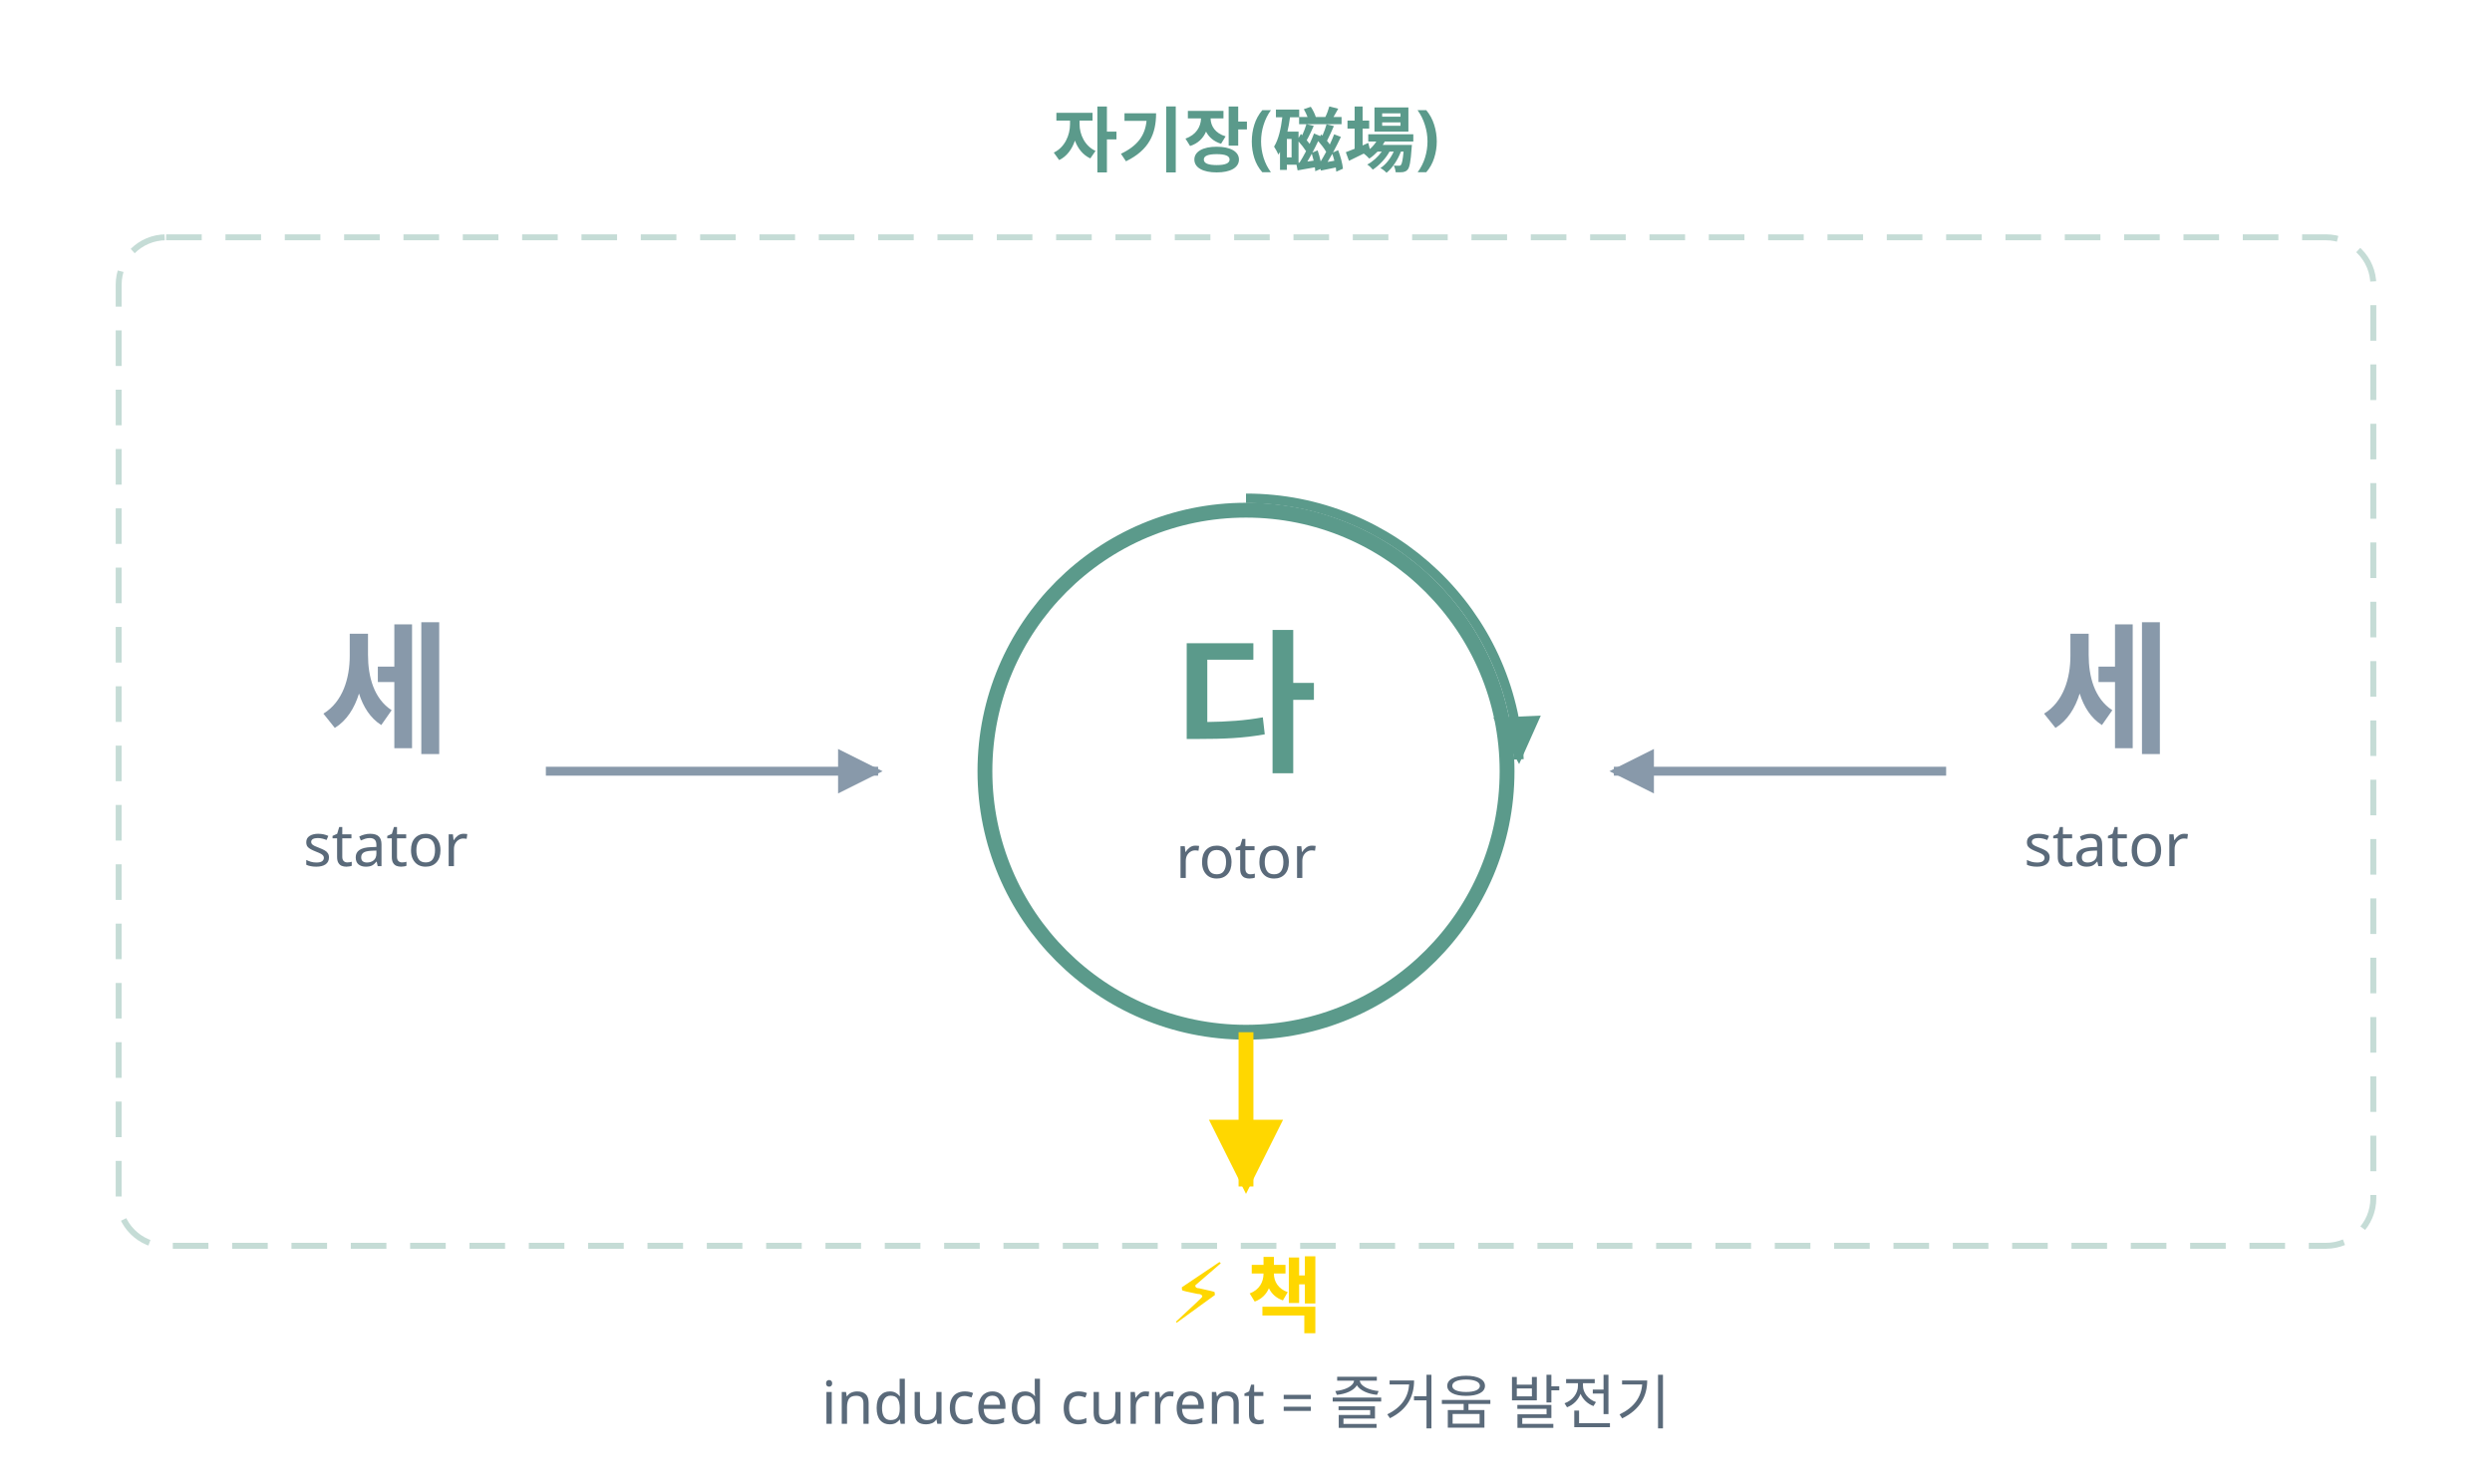
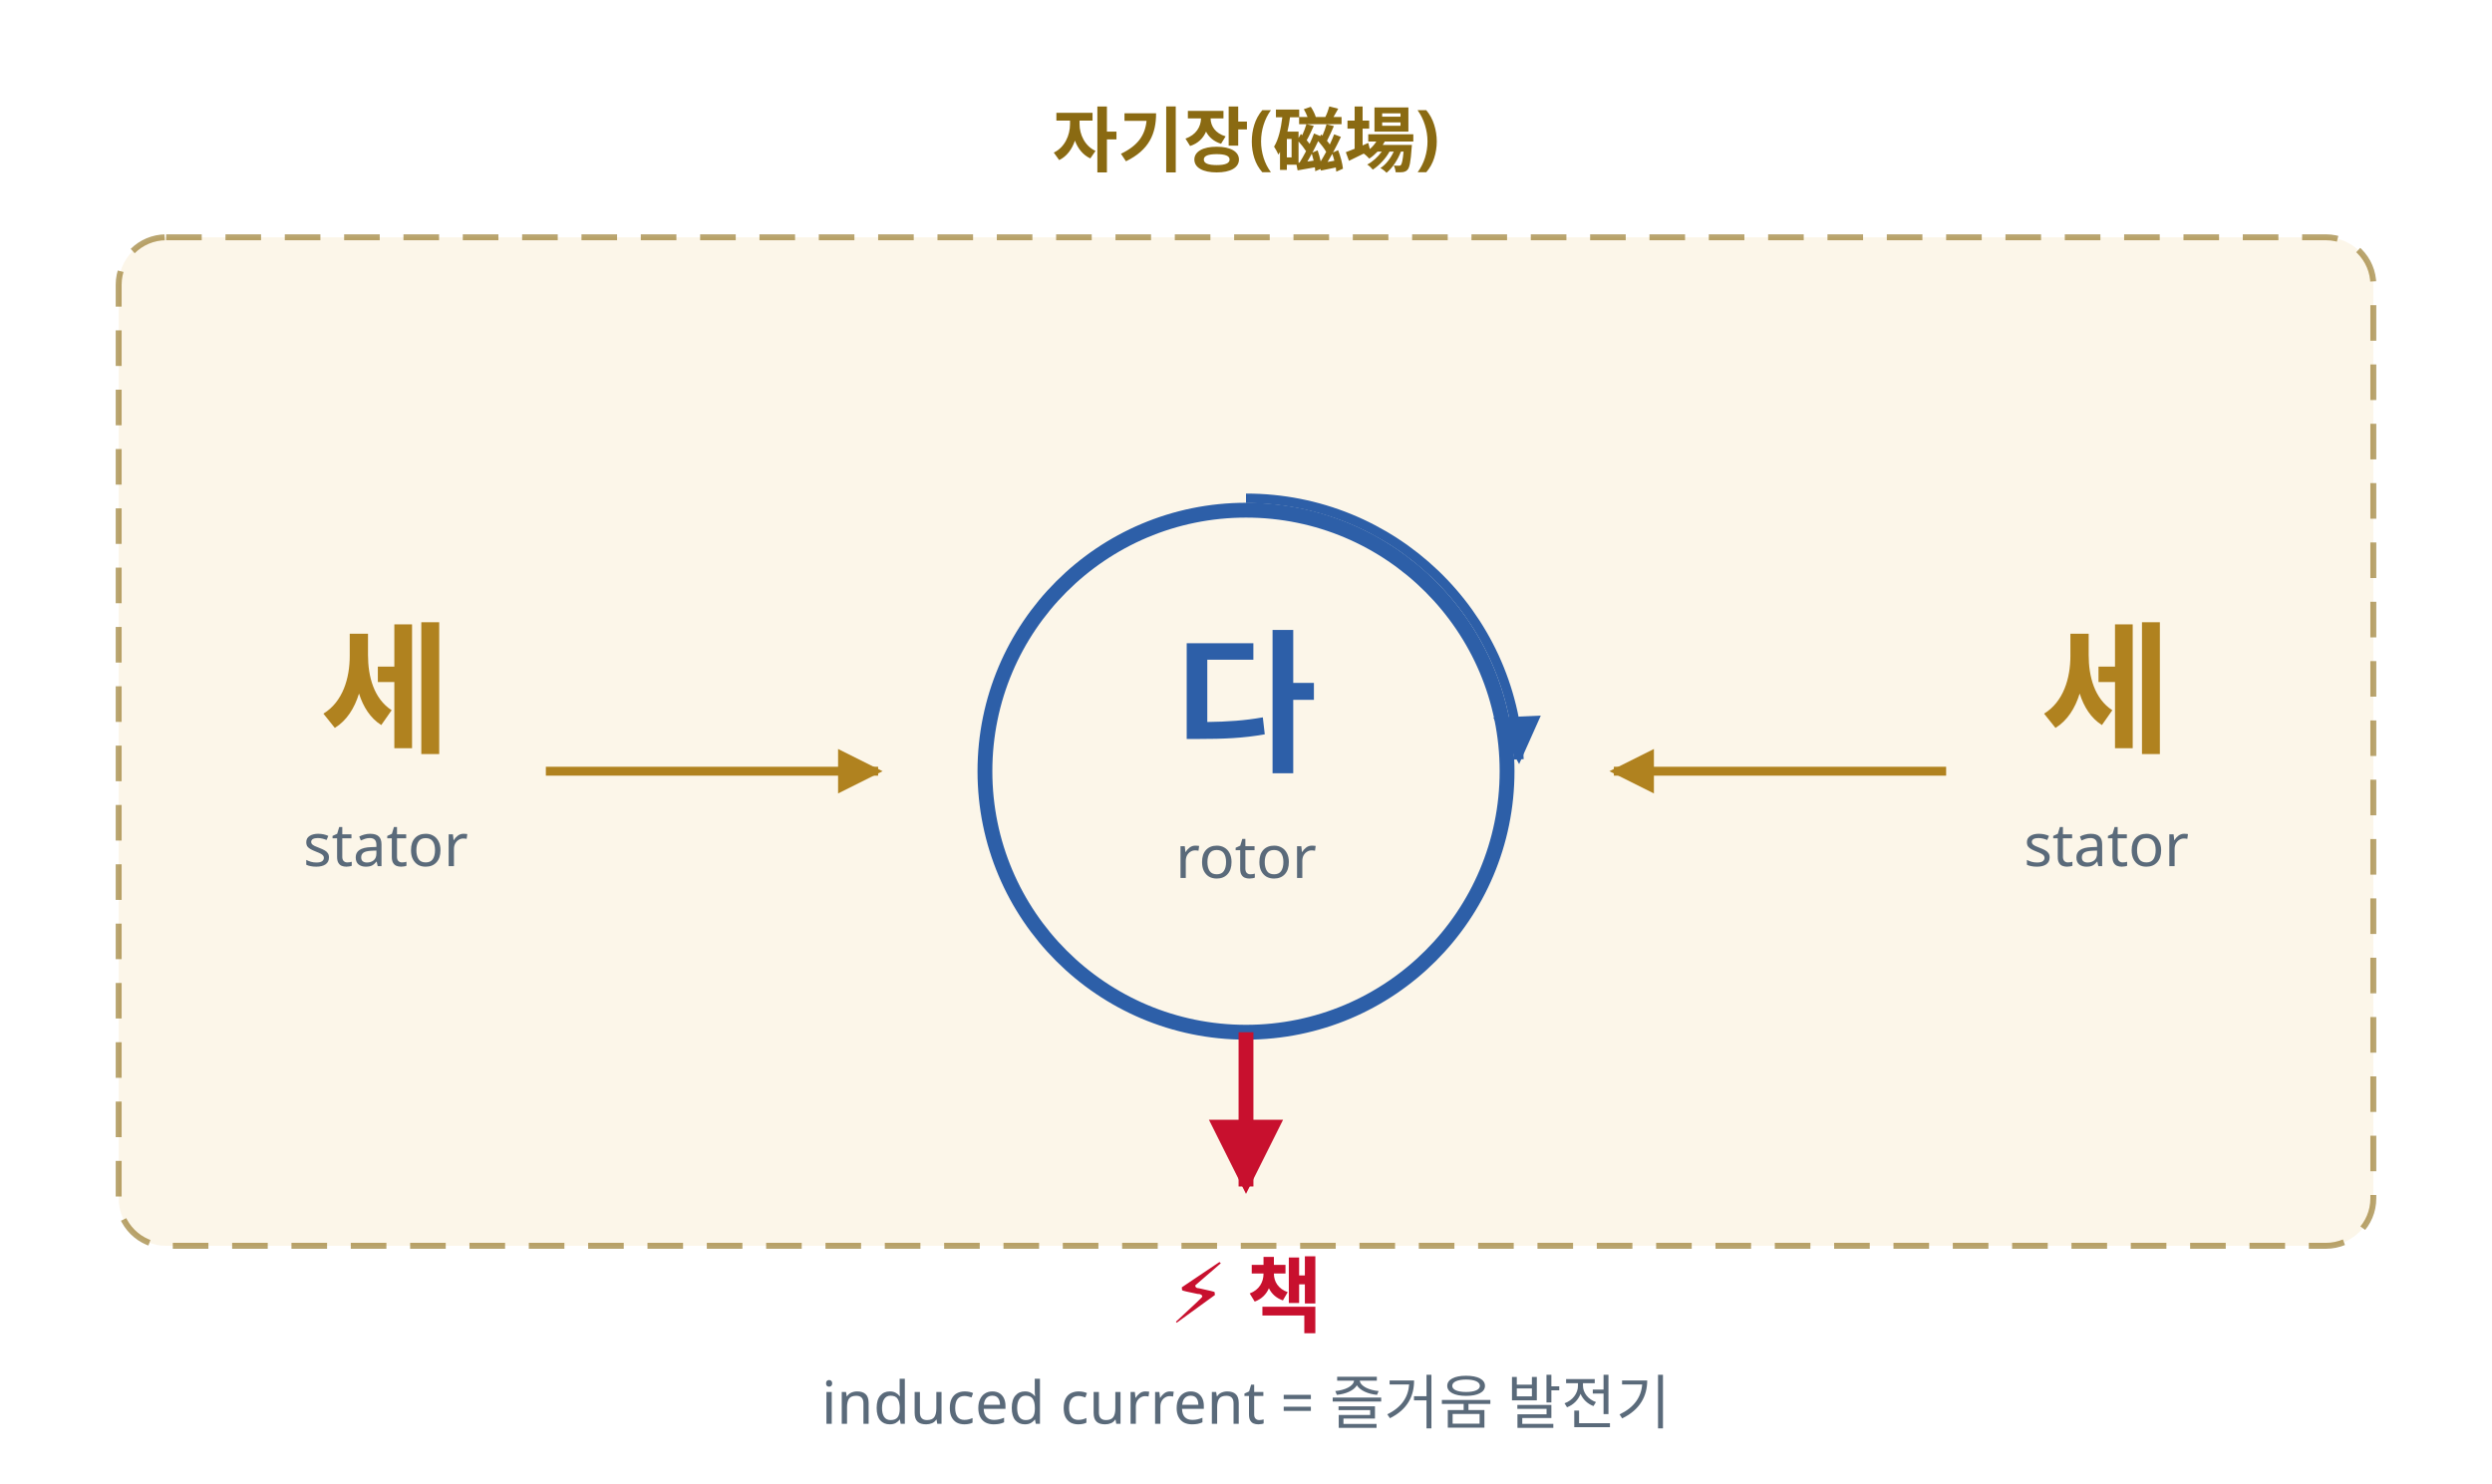
<svg xmlns="http://www.w3.org/2000/svg" viewBox="0 0 420 250" style="width:100%;max-width:500px;display:block;margin:28px auto">
  <defs>
    <marker id="aS" viewBox="0 0 10 10" refX="9" refY="5" markerWidth="5" markerHeight="5" orient="auto">
-       <path d="M0 0L10 5L0 10z" fill="#8899aa" />
+       <path d="M0 0L10 5L0 10z" fill="#B0821F" />
    </marker>
    <marker id="aR" viewBox="0 0 10 10" refX="9" refY="5" markerWidth="5" markerHeight="5" orient="auto">
-       <path d="M0 0L10 5L0 10z" fill="#5B9A8B" />
+       <path d="M0 0L10 5L0 10z" fill="#2D5FA8" />
    </marker>
    <marker id="aO" viewBox="0 0 10 10" refX="9" refY="5" markerWidth="5" markerHeight="5" orient="auto">
-       <path d="M0 0L10 5L0 10z" fill="#FFD700" />
+       <path d="M0 0L10 5L0 10z" fill="#C8102E" />
    </marker>
  </defs>
-   <rect x="20" y="40" width="380" height="170" fill="none" stroke="#5B9A8B" stroke-opacity="0.35" stroke-dasharray="6,4" rx="8" />
-   <text x="210" y="28" text-anchor="middle" fill="#5B9A8B" font-size="12" font-weight="700" font-family="Noto Sans KR,sans-serif">자기장(磁場)</text>
-   <text x="65" y="125" text-anchor="middle" fill="#8899aa" font-size="24" font-weight="700" font-family="Noto Sans KR,sans-serif">세</text>
+   <rect x="20" y="40" width="380" height="170" fill="#E0A526" fill-opacity="0.10" stroke="#8A6A12" stroke-opacity="0.6" stroke-dasharray="6,4" rx="8" />
+   <text x="210" y="28" text-anchor="middle" fill="#8A6A12" font-size="12" font-weight="700" font-family="Noto Sans KR,sans-serif">자기장(磁場)</text>
+   <text x="65" y="125" text-anchor="middle" fill="#B0821F" font-size="24" font-weight="700" font-family="Noto Sans KR,sans-serif">세</text>
  <text x="65" y="146" text-anchor="middle" fill="#5a6a7a" font-size="10" font-family="Noto Sans KR,sans-serif">stator</text>
-   <line x1="92" y1="130" x2="148" y2="130" stroke="#8899aa" stroke-width="1.5" marker-end="url(#aS)" />
-   <circle cx="210" cy="130" r="44" fill="none" stroke="#5B9A8B" stroke-width="2.5" />
-   <text x="210" y="128" text-anchor="middle" fill="#5B9A8B" font-size="26" font-weight="700" font-family="Noto Sans KR,sans-serif">다</text>
+   <line x1="92" y1="130" x2="148" y2="130" stroke="#B0821F" stroke-width="1.5" marker-end="url(#aS)" />
+   <circle cx="210" cy="130" r="44" fill="none" stroke="#2D5FA8" stroke-width="2.5" />
+   <text x="210" y="128" text-anchor="middle" fill="#2D5FA8" font-size="26" font-weight="700" font-family="Noto Sans KR,sans-serif">다</text>
  <text x="210" y="148" text-anchor="middle" fill="#5a6a7a" font-size="10" font-family="Noto Sans KR,sans-serif">rotor</text>
-   <path d="M 210 84 A 46 46 0 0 1 256 128" fill="none" stroke="#5B9A8B" stroke-width="1.6" marker-end="url(#aR)" />
-   <line x1="328" y1="130" x2="272" y2="130" stroke="#8899aa" stroke-width="1.5" marker-end="url(#aS)" />
-   <text x="355" y="125" text-anchor="middle" fill="#8899aa" font-size="24" font-weight="700" font-family="Noto Sans KR,sans-serif">세</text>
+   <path d="M 210 84 A 46 46 0 0 1 256 128" fill="none" stroke="#2D5FA8" stroke-width="1.6" marker-end="url(#aR)" />
+   <line x1="328" y1="130" x2="272" y2="130" stroke="#B0821F" stroke-width="1.5" marker-end="url(#aS)" />
+   <text x="355" y="125" text-anchor="middle" fill="#B0821F" font-size="24" font-weight="700" font-family="Noto Sans KR,sans-serif">세</text>
  <text x="355" y="146" text-anchor="middle" fill="#5a6a7a" font-size="10" font-family="Noto Sans KR,sans-serif">stator</text>
-   <line x1="210" y1="174" x2="210" y2="200" stroke="#FFD700" stroke-width="2.5" marker-end="url(#aO)" />
-   <text x="210" y="223" text-anchor="middle" fill="#FFD700" font-size="14" font-weight="700" font-family="Noto Sans KR,sans-serif">⚡ 책</text>
+   <line x1="210" y1="174" x2="210" y2="200" stroke="#C8102E" stroke-width="2.5" marker-end="url(#aO)" />
+   <text x="210" y="223" text-anchor="middle" fill="#C8102E" font-size="14" font-weight="700" font-family="Noto Sans KR,sans-serif">⚡ 책</text>
  <text x="210" y="240" text-anchor="middle" fill="#5a6a7a" font-size="10" font-family="Noto Sans KR,sans-serif">induced current = 즐거움 발전기</text>
</svg>
